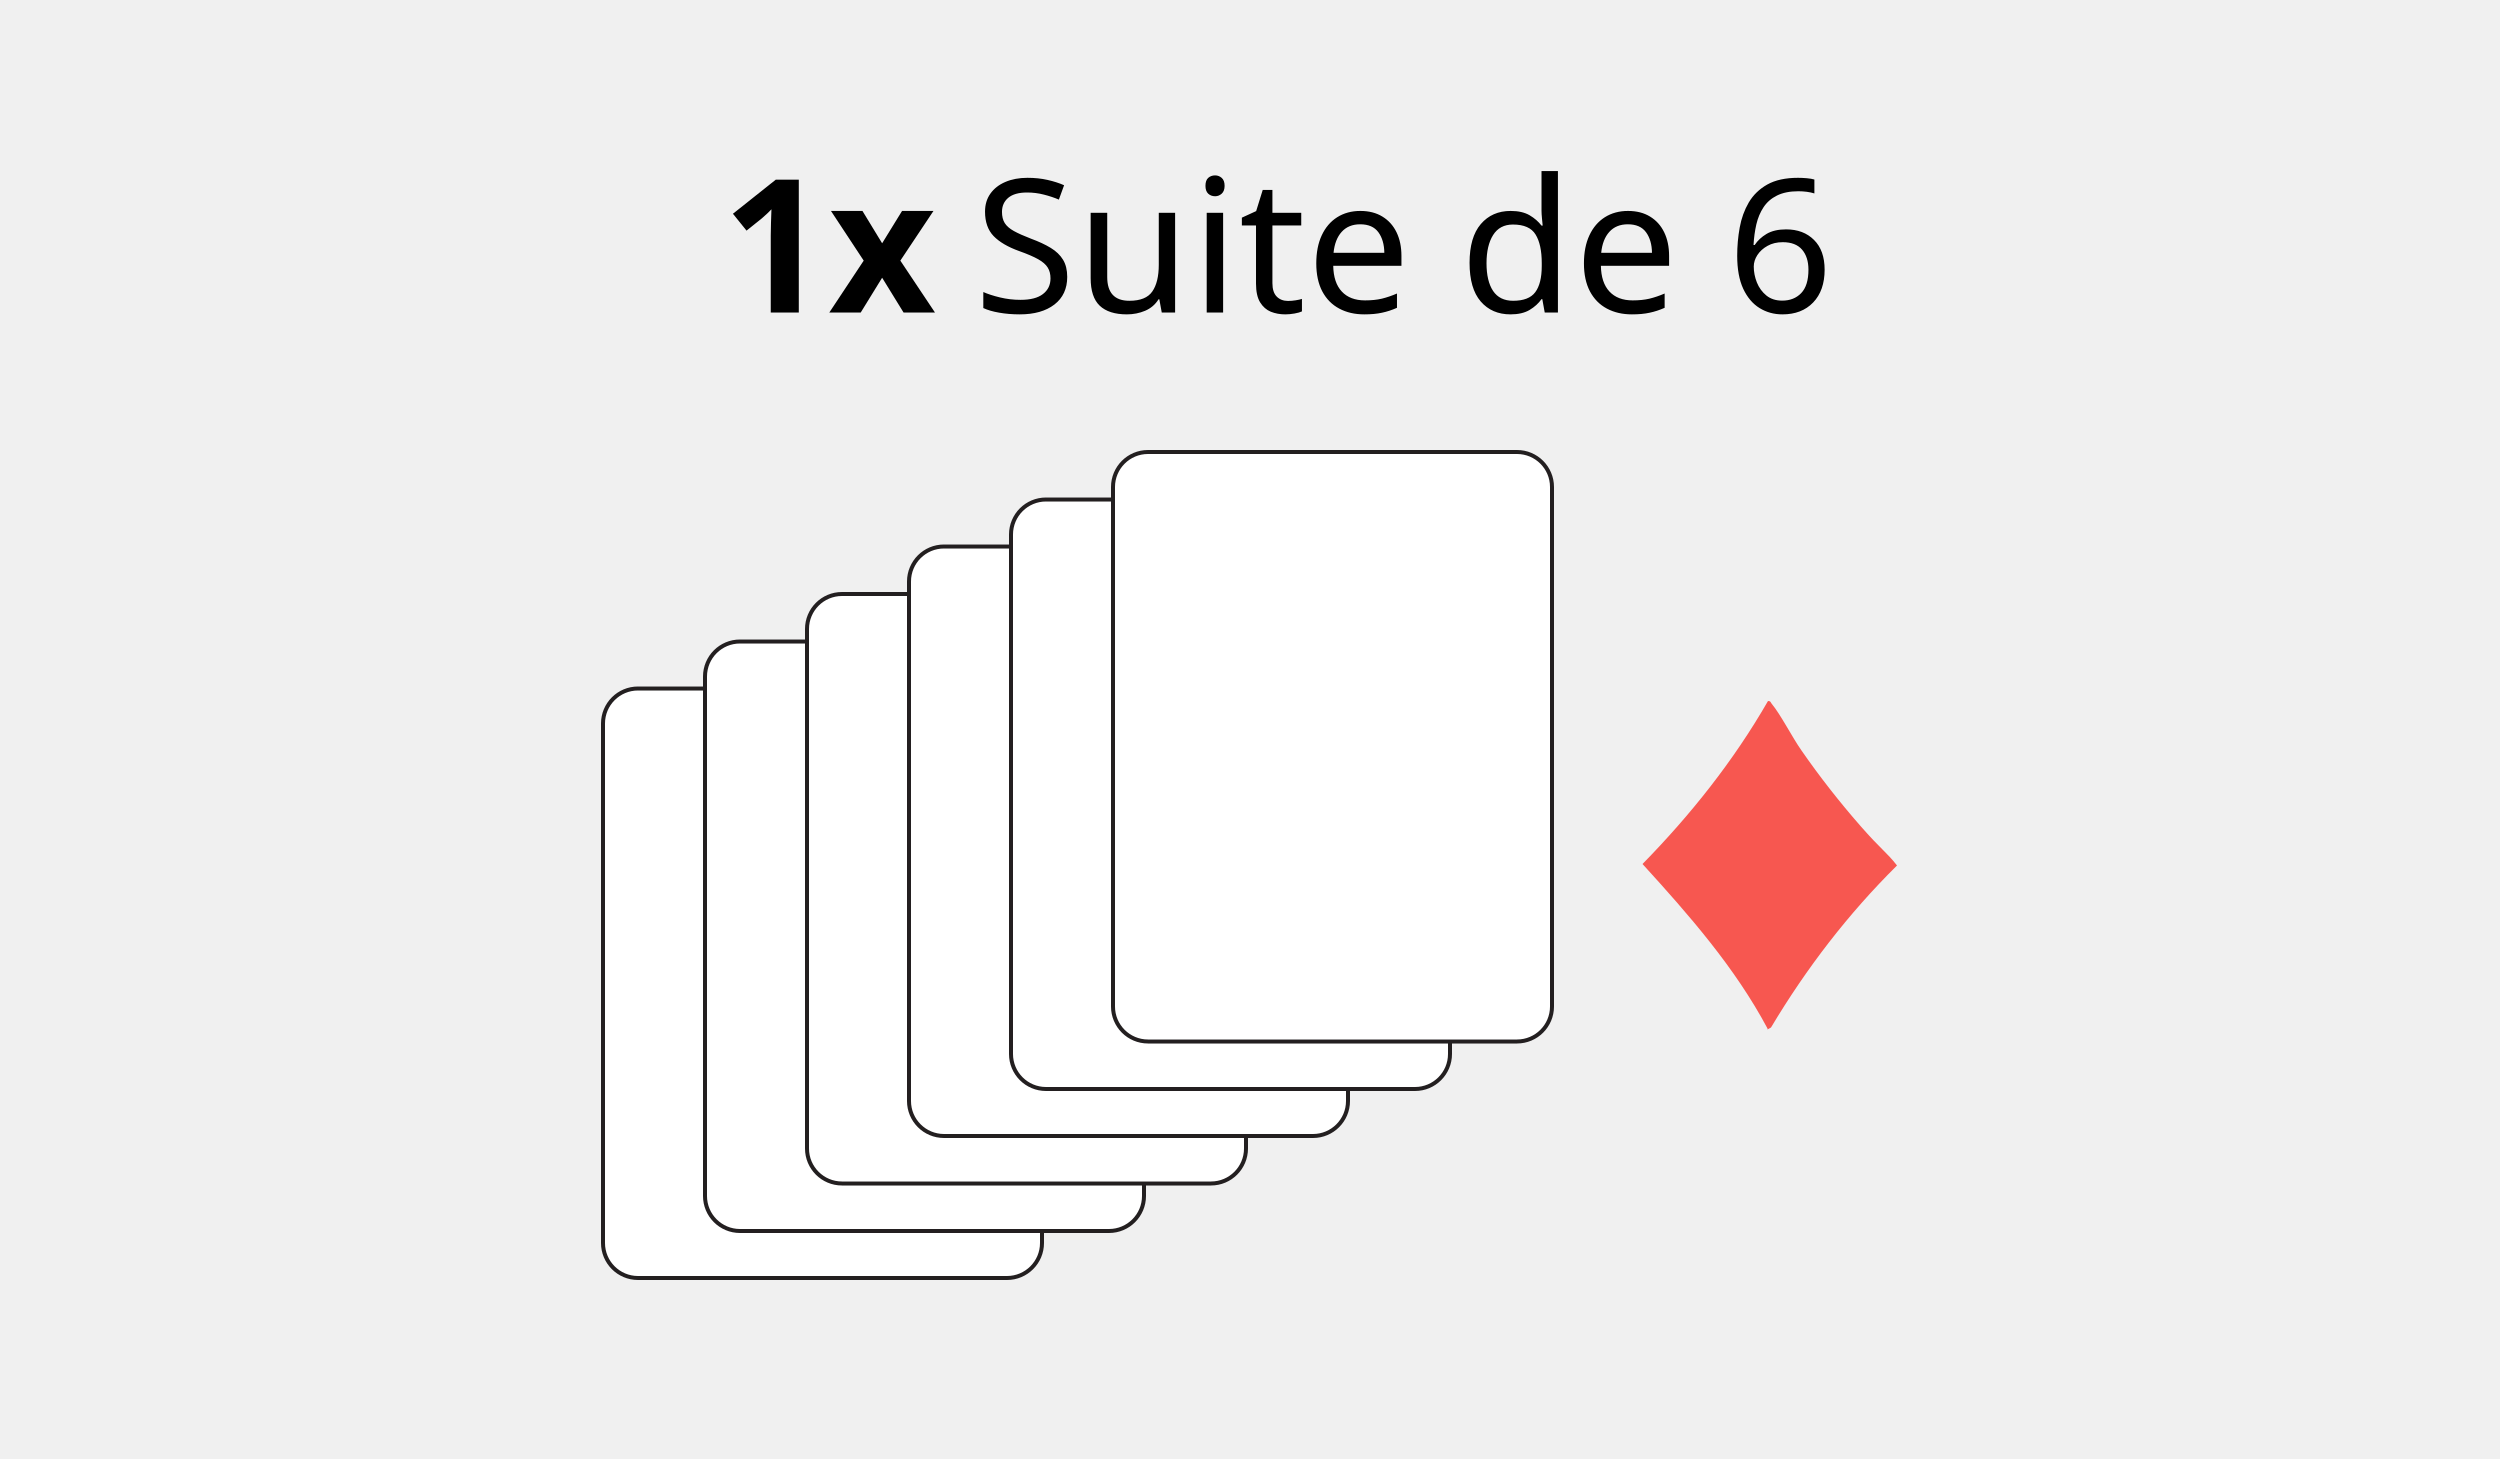
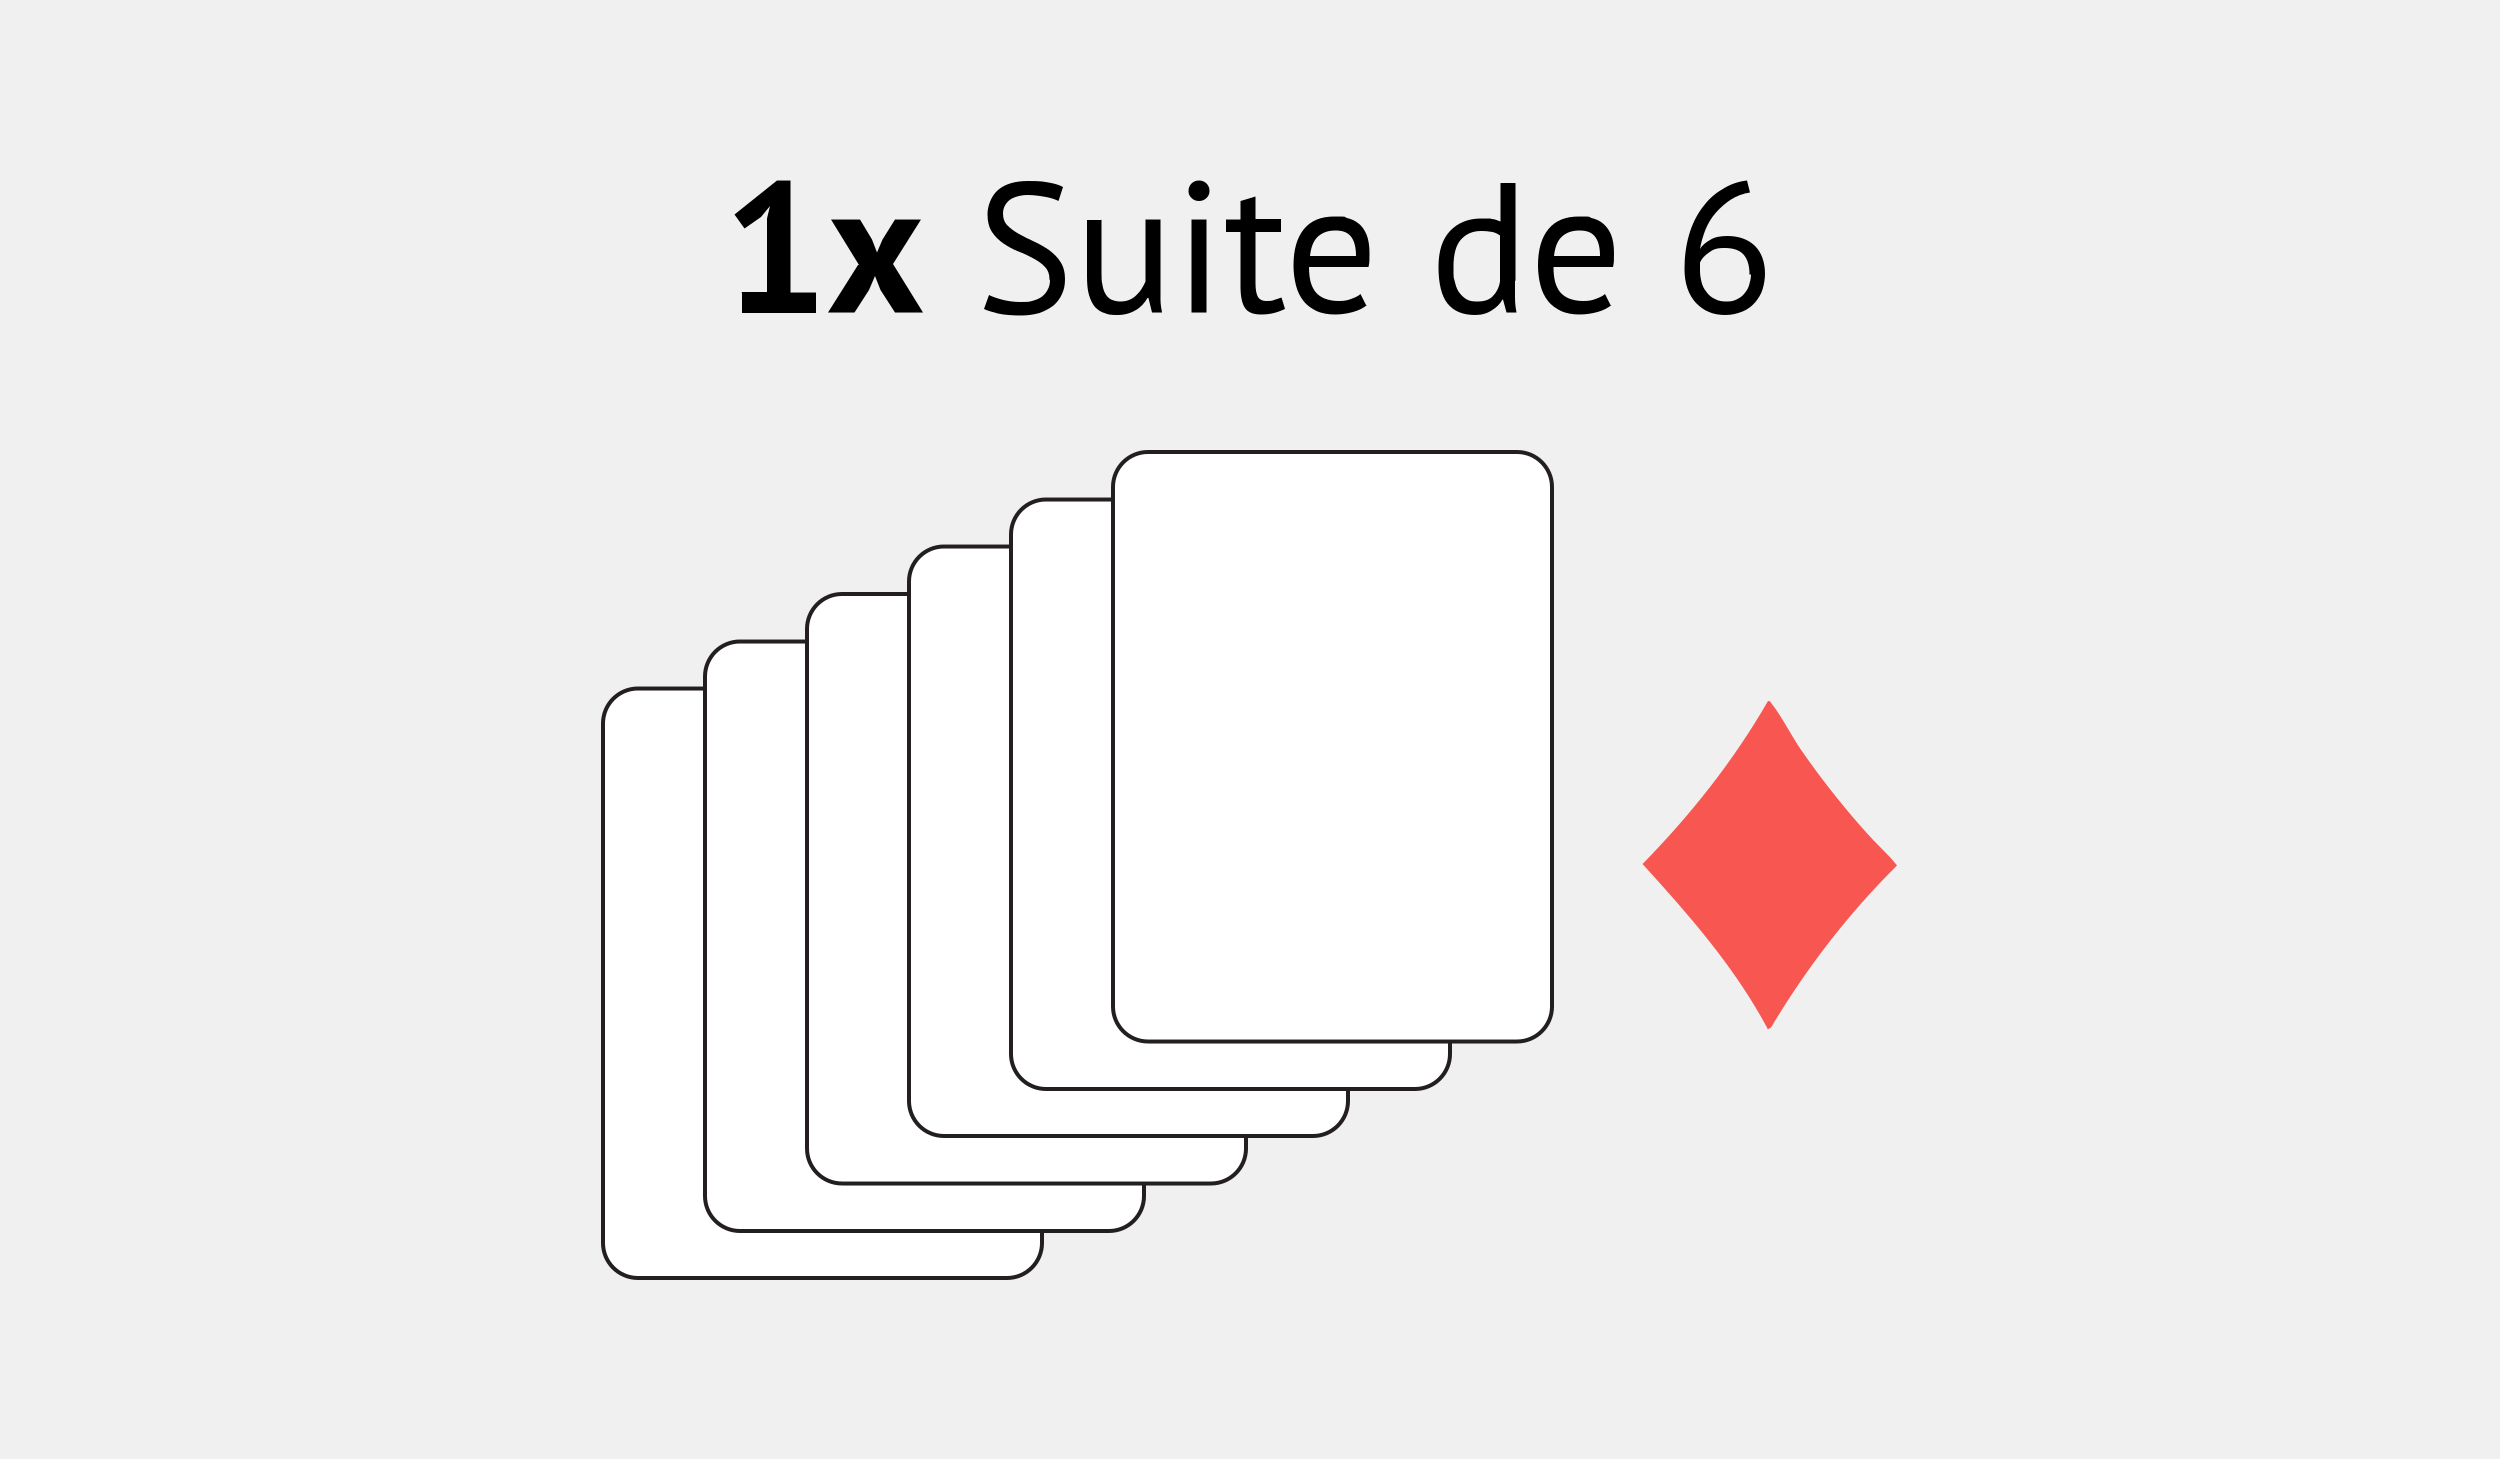
<svg xmlns="http://www.w3.org/2000/svg" id="Layer_1" version="1.1" viewBox="0 0 500 291.8">
  <g style="isolation: isolate;">
-     <text transform="translate(144.4 62.5)" style="font-family: PTSans-Bold, 'PT Sans'; font-size: 37.2px; font-weight: 700; isolation: isolate;">
-       <tspan x="0" y="0">1x</tspan>
-     </text>
-     <text transform="translate(185.1 62.5)" style="font-family: PTSans-Regular, 'PT Sans'; font-size: 37.2px; isolation: isolate;">
-       <tspan x="0" y="0" xml:space="preserve"> Suite de 6</tspan>
-     </text>
+     <g style="isolation: isolate;">
+       <path d="M148.2,58.4h5.2v-14.7l.6-2.5-1.8,2.2-3.3,2.3-2-2.8,8.5-6.8h2.7v22.4h5.1v4.1h-14.8v-4.1Z" />
+       <path d="M171.8,53l-5.6-9.1h5.8l2.4,4,1,2.6,1.1-2.6,2.5-4h5.2l-5.6,8.9,6,9.7h-5.6l-2.9-4.5-1.1-2.8-1.2,2.8-2.9,4.5h-5.3l6-9.5Z" />
+     </g>
+     <g style="isolation: isolate;">
+       <path d="M209.9,55.9c0-1-.3-1.9-.9-2.5-.6-.7-1.4-1.2-2.3-1.7-.9-.5-1.9-1-3-1.4-1.1-.4-2.1-1-3-1.6-.9-.6-1.7-1.4-2.3-2.3-.6-.9-.9-2.1-.9-3.6s.7-3.6,2.1-4.8,3.4-1.8,6-1.8,2.9.1,4.1.3c1.2.2,2.2.5,2.9.9l-.9,2.8c-.6-.3-1.4-.6-2.5-.8s-2.4-.4-3.7-.4-2.9.4-3.7,1.1-1.2,1.6-1.2,2.6.3,1.8.9,2.4c.6.6,1.4,1.2,2.3,1.7.9.5,1.9,1,3,1.5s2.1,1.1,3,1.7c.9.7,1.7,1.4,2.3,2.4.6.9.9,2.1.9,3.4s-.2,2.1-.6,3c-.4.9-1,1.7-1.7,2.3-.8.6-1.7,1.1-2.8,1.5-1.1.3-2.3.5-3.7.5s-3.4-.1-4.6-.4c-1.2-.3-2.2-.6-2.8-.9l1-2.8c.6.3,1.4.6,2.5.9,1.1.3,2.4.5,3.8.5s1.6,0,2.3-.2c.7-.2,1.3-.4,1.9-.8.5-.4.9-.8,1.2-1.4.3-.5.5-1.2.5-1.9Z" />
+       <path d="M220.3,43.9v10.6c0,1,0,1.8.2,2.5.1.7.3,1.3.6,1.8s.6.8,1.1,1.1c.5.2,1.1.4,1.8.4s1.3-.1,1.8-.3c.5-.2,1-.5,1.4-.9s.8-.8,1.1-1.3c.3-.5.6-1,.8-1.5v-12.4h3v13.3c0,.9,0,1.8,0,2.8,0,1,.2,1.8.3,2.5h-2l-.7-2.9h-.2c-.6,1-1.3,1.8-2.3,2.4-1,.6-2.2,1-3.7,1s-1.9-.1-2.6-.4c-.8-.2-1.4-.7-1.9-1.2-.5-.6-.9-1.4-1.2-2.4-.3-1-.4-2.3-.4-3.8v-11.2h3Z" />
+       <path d="M237.7,38.2c0-.6.2-1.1.6-1.5.4-.4.9-.6,1.5-.6s1.1.2,1.5.6c.4.4.6.9.6,1.5s-.2,1-.6,1.4c-.4.4-.9.6-1.5.6s-1.1-.2-1.5-.6c-.4-.4-.6-.8-.6-1.4ZM238.3,43.9h3v18.6h-3v-18.6Z" />
+       <path d="M245.2,43.9h2.9v-3.7l3-.9v4.5h5.1v2.6h-5.1v10.3c0,1.3.2,2.2.5,2.7.3.5.9.8,1.6.8s1.2,0,1.6-.2c.4-.1.9-.3,1.5-.5l.7,2.3c-.7.3-1.4.6-2.2.8s-1.6.3-2.6.3c-1.5,0-2.6-.4-3.2-1.3-.6-.9-.9-2.3-.9-4.3v-10.9h-2.9v-2.6Z" />
+       <path d="M273.4,61c-.7.6-1.7,1.1-2.8,1.4-1.1.3-2.3.5-3.6.5s-2.6-.2-3.7-.7c-1-.5-1.9-1.1-2.6-2-.7-.9-1.2-1.9-1.5-3.1s-.5-2.5-.5-4c0-3.2.7-5.6,2.1-7.3,1.4-1.7,3.4-2.5,6.1-2.5s1.7,0,2.5.3c.8.2,1.6.5,2.3,1.1.7.5,1.2,1.3,1.6,2.2.4,1,.6,2.2.6,3.8s0,1.7-.2,2.7h-11.9c0,1.1.1,2.1.3,2.9.2.8.6,1.6,1,2.1.5.6,1.1,1,1.8,1.3.8.3,1.7.5,2.8.5s1.7-.1,2.5-.4c.8-.3,1.5-.6,1.9-1l1.1,2.2ZM267.1,46.1c-1.5,0-2.6.4-3.5,1.2-.9.8-1.4,2.1-1.6,3.9h9.2c0-1.9-.4-3.2-1.1-4s-1.7-1.1-3-1.1Z" />
+       <path d="M303,56.1c0,1.3,0,2.4,0,3.4,0,1,.1,2,.3,3h-2l-.7-2.6h-.1c-.5.9-1.2,1.6-2.2,2.2-.9.6-2,.9-3.3.9-2.5,0-4.3-.8-5.5-2.3s-1.8-4-1.8-7.3.8-5.6,2.3-7.2c1.5-1.6,3.6-2.5,6.2-2.5s1.6,0,2.2.1c.5,0,1.1.3,1.7.5v-7.7h3v19.6ZM295.5,60.3c1.3,0,2.3-.3,3-1,.7-.7,1.3-1.7,1.5-3v-9.2c-.4-.3-1-.6-1.5-.7-.6-.1-1.3-.2-2.3-.2-1.7,0-3,.6-4,1.7-1,1.1-1.5,2.9-1.5,5.4s0,2,.2,2.8.4,1.6.8,2.2c.4.6.9,1.1,1.5,1.5.6.4,1.3.5,2.2.5Z" />
+       <path d="M322.3,61c-.7.6-1.7,1.1-2.8,1.4-1.1.3-2.3.5-3.6.5s-2.6-.2-3.7-.7c-1-.5-1.9-1.1-2.6-2-.7-.9-1.2-1.9-1.5-3.1s-.5-2.5-.5-4c0-3.2.7-5.6,2.1-7.3s3.4-2.5,6.1-2.5,1.7,0,2.5.3c.8.2,1.6.5,2.3,1.1s1.2,1.3,1.6,2.2c.4,1,.6,2.2.6,3.8s0,1.7-.2,2.7h-11.9c0,1.1.1,2.1.3,2.9s.6,1.6,1,2.1c.5.6,1.1,1,1.8,1.3.8.3,1.7.5,2.8.5s1.7-.1,2.5-.4c.8-.3,1.5-.6,1.9-1l1.1,2.2ZM315.9,46.1c-1.5,0-2.6.4-3.5,1.2-.9.8-1.4,2.1-1.6,3.9h9.2c0-1.9-.4-3.2-1.1-4-.7-.8-1.7-1.1-3-1.1Z" />
+       <path d="M353,54.7c0,1.1-.2,2.2-.5,3.2-.3,1-.9,1.9-1.5,2.6-.7.8-1.5,1.4-2.5,1.8-1,.4-2.1.7-3.4.7s-2.4-.2-3.3-.6c-1-.4-1.8-1-2.6-1.8-.7-.8-1.3-1.7-1.7-2.9-.4-1.1-.6-2.5-.6-3.9,0-2.5.3-4.7.9-6.8.6-2.1,1.5-3.9,2.6-5.4s2.4-2.8,4-3.7c1.5-1,3.2-1.6,5-1.8l.6,2.4c-1.4.2-2.7.7-3.8,1.4-1.1.7-2.1,1.6-3,2.6s-1.6,2.2-2.1,3.4c-.5,1.3-.9,2.6-1.1,3.9.4-.7,1.1-1.3,2-1.8.9-.6,2.1-.8,3.5-.8,2.3,0,4.2.7,5.5,2,1.3,1.3,2,3.2,2,5.6ZM349.9,54.9c0-1.8-.4-3.1-1.2-4s-2.1-1.3-3.8-1.3-2.3.3-3.1.9c-.9.6-1.5,1.3-1.8,2,0,.3,0,.6,0,.9v.7c0,.8.1,1.5.3,2.3s.5,1.4,1,2c.4.6,1,1.1,1.7,1.4.7.4,1.4.5,2.3.5s1.4-.1,2-.4c.6-.3,1.1-.6,1.5-1.1.4-.5.8-1,1-1.7.2-.7.4-1.4.4-2.2Z" />
+     </g>
  </g>
  <g>
    <path d="M353.5,205.7c-6.5-12.2-15.7-22.7-25-32.9,9.6-9.8,18.2-20.6,25.1-32.6.5,0,.5.2.7.5,1.9,2.3,4.1,6.7,6,9.4,3.6,5.2,7.6,10.3,11.8,15.1,4.2,4.8,5.2,5.2,7.3,7.9-9.7,9.6-18.1,20.5-25.2,32.4l-.7.4h0Z" style="fill: #f75750;" />
    <g>
      <rect x="120.6" y="137.7" width="87.8" height="117.9" rx="7" ry="7" style="fill: #fff; stroke: #231f20; stroke-miterlimit: 10; stroke-width: .8px;" />
      <rect x="141" y="128.3" width="87.8" height="117.9" rx="7" ry="7" style="fill: #fff; stroke: #231f20; stroke-miterlimit: 10; stroke-width: .8px;" />
      <rect x="161.4" y="118.8" width="87.8" height="117.9" rx="7" ry="7" style="fill: #fff; stroke: #231f20; stroke-miterlimit: 10; stroke-width: .8px;" />
      <rect x="181.8" y="109.3" width="87.8" height="117.9" rx="7" ry="7" style="fill: #fff; stroke: #231f20; stroke-miterlimit: 10; stroke-width: .8px;" />
      <rect x="202.2" y="99.9" width="87.8" height="117.9" rx="7" ry="7" style="fill: #fff; stroke: #231f20; stroke-miterlimit: 10; stroke-width: .8px;" />
      <rect x="222.6" y="90.4" width="87.8" height="117.9" rx="7" ry="7" style="fill: #fff; stroke: #231f20; stroke-miterlimit: 10; stroke-width: .8px;" />
    </g>
  </g>
</svg>
